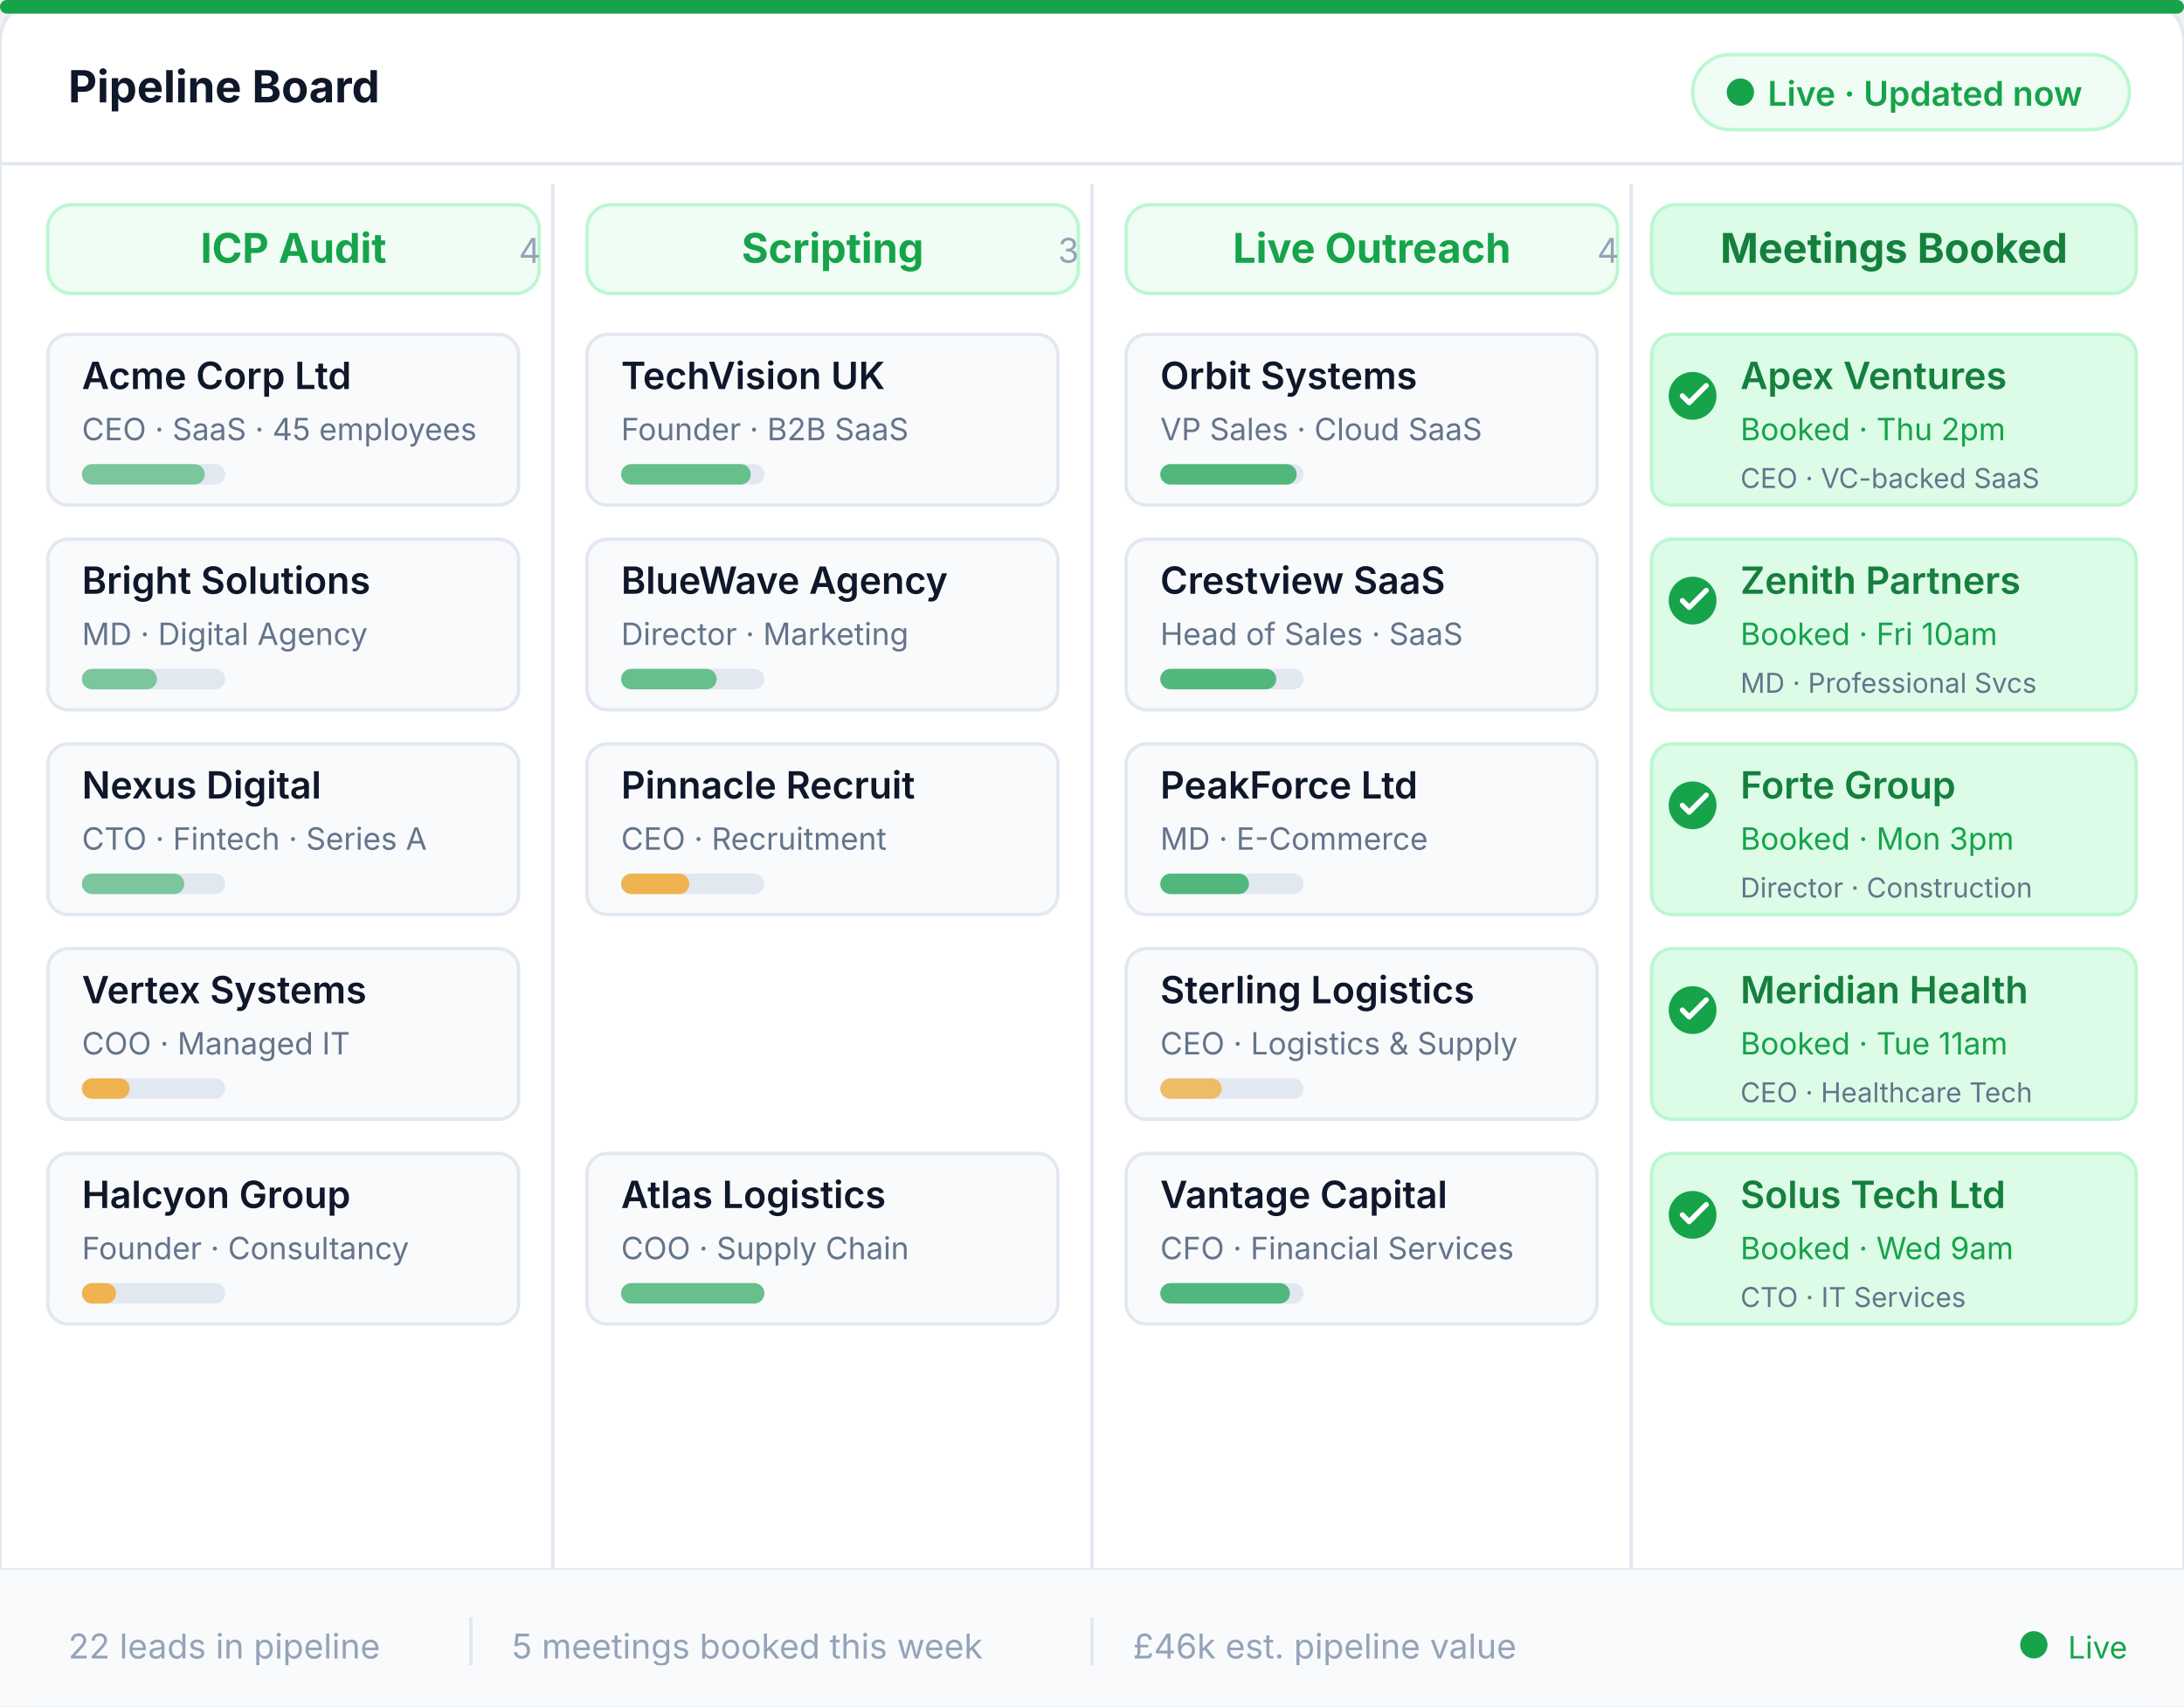
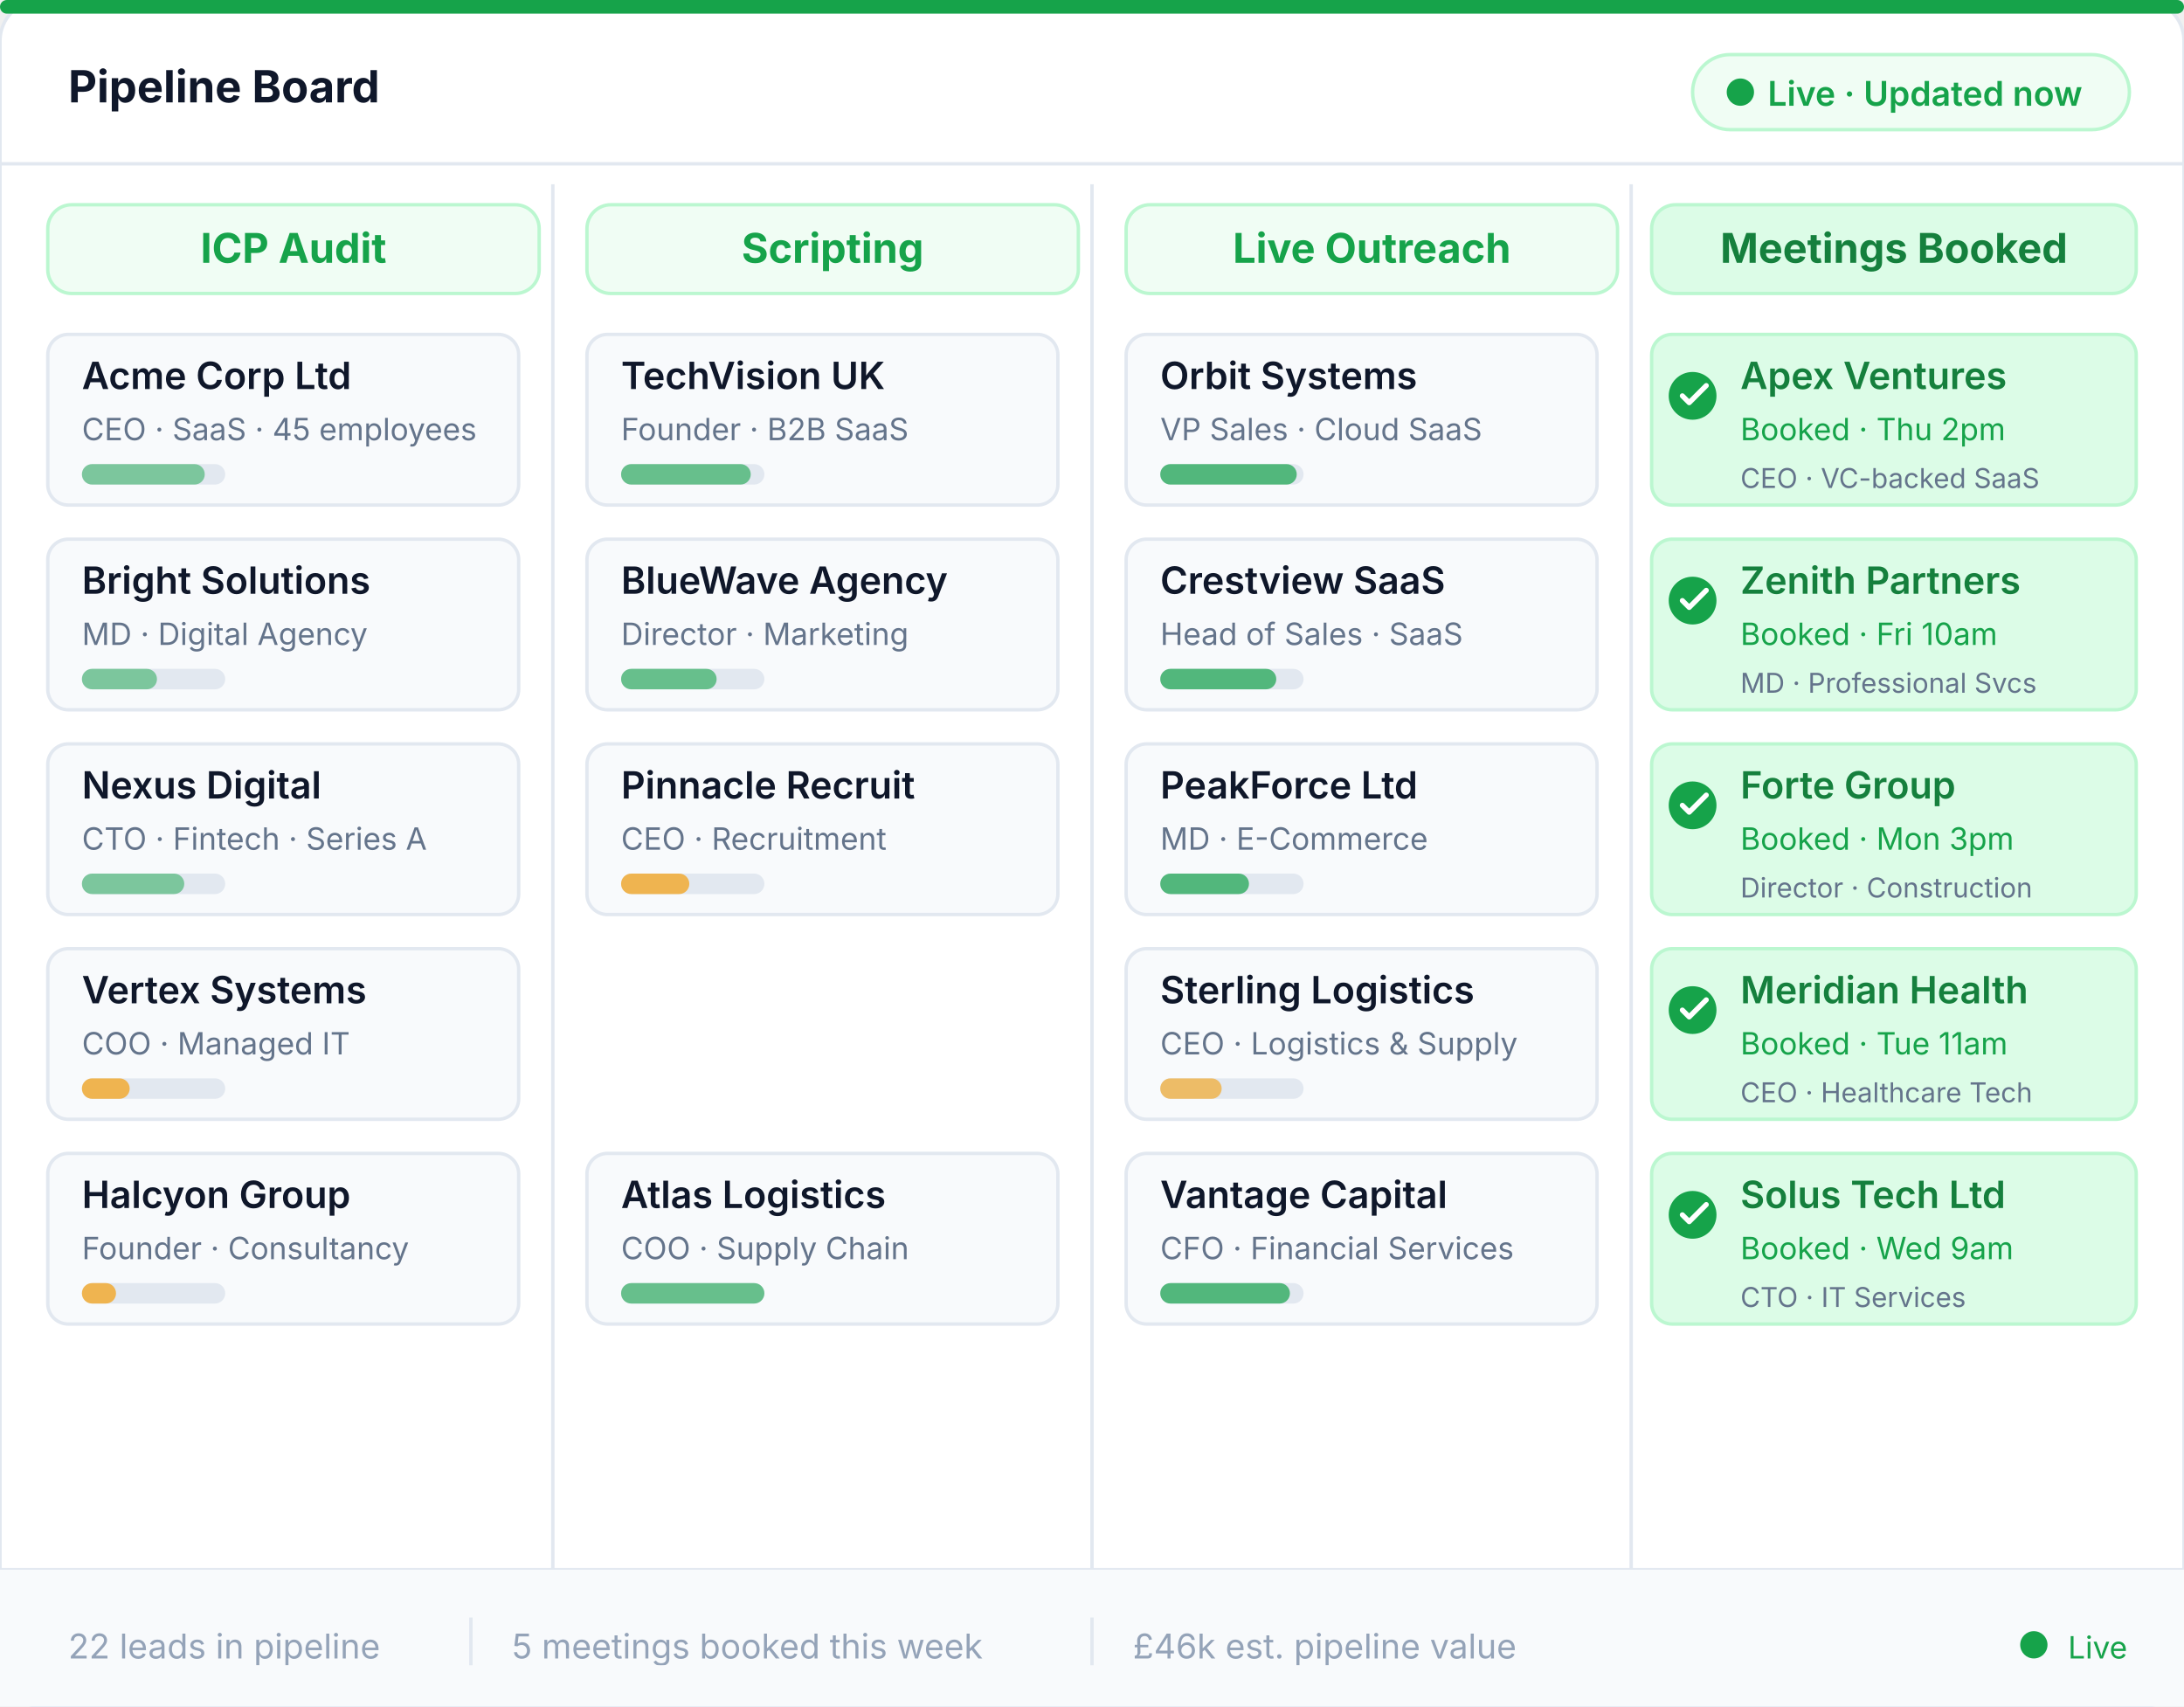
<svg xmlns="http://www.w3.org/2000/svg" viewBox="0 0 640 500" aria-hidden="true" role="presentation">
  <rect x="0" y="0" width="640" height="500" rx="12" fill="#ffffff" stroke="#e2e8f0" stroke-width="1" />
  <rect x="0" y="0" width="640" height="4" rx="2" fill="#16a34a" />
  <text x="20" y="30" font-family="Inter,sans-serif" font-size="13" font-weight="700" fill="#0f172a">Pipeline Board</text>
  <rect x="496" y="16" width="128" height="22" rx="11" fill="#f0fdf4" stroke="#bbf7d0" stroke-width="1" />
  <circle cx="510" cy="27" r="4" fill="#16a34a" />
  <text x="518" y="31" font-family="Inter,sans-serif" font-size="10" font-weight="600" fill="#16a34a">Live · Updated now</text>
  <line x1="0" y1="48" x2="640" y2="48" stroke="#e2e8f0" stroke-width="1" />
  <rect x="14" y="60" width="144" height="26" rx="7" fill="#f0fdf4" stroke="#bbf7d0" stroke-width="1" />
  <text x="86" y="77" text-anchor="middle" font-family="Inter,sans-serif" font-size="12" font-weight="700" fill="#16a34a">ICP Audit</text>
-   <text x="152" y="77" font-family="Inter,sans-serif" font-size="10" fill="#94a3b8">4</text>
  <rect x="172" y="60" width="144" height="26" rx="7" fill="#f0fdf4" stroke="#bbf7d0" stroke-width="1" />
  <text x="244" y="77" text-anchor="middle" font-family="Inter,sans-serif" font-size="12" font-weight="700" fill="#16a34a">Scripting</text>
-   <text x="310" y="77" font-family="Inter,sans-serif" font-size="10" fill="#94a3b8">3</text>
  <rect x="330" y="60" width="144" height="26" rx="7" fill="#f0fdf4" stroke="#bbf7d0" stroke-width="1" />
  <text x="402" y="77" text-anchor="middle" font-family="Inter,sans-serif" font-size="12" font-weight="700" fill="#16a34a">Live Outreach</text>
-   <text x="468" y="77" font-family="Inter,sans-serif" font-size="10" fill="#94a3b8">4</text>
  <rect x="484" y="60" width="142" height="26" rx="7" fill="#dcfce7" stroke="#bbf7d0" stroke-width="1" />
  <text x="555" y="77" text-anchor="middle" font-family="Inter,sans-serif" font-size="12" font-weight="700" fill="#15803d">Meetings Booked</text>
  <line x1="162" y1="54" x2="162" y2="460" stroke="#e2e8f0" stroke-width="1" />
  <line x1="320" y1="54" x2="320" y2="460" stroke="#e2e8f0" stroke-width="1" />
  <line x1="478" y1="54" x2="478" y2="460" stroke="#e2e8f0" stroke-width="1" />
  <rect x="14" y="98" width="138" height="50" rx="6" fill="#f8fafc" stroke="#e2e8f0" stroke-width="1" />
  <text x="24" y="114" font-family="Inter,sans-serif" font-size="11" font-weight="600" fill="#0f172a">Acme Corp Ltd</text>
  <text x="24" y="129" font-family="Inter,sans-serif" font-size="9" fill="#64748b">CEO · SaaS · 45 employees</text>
  <rect x="24" y="136" width="42" height="6" rx="3" fill="#e2e8f0" />
  <rect x="24" y="136" width="36" height="6" rx="3" fill="#16a34a" opacity="0.5" />
  <rect x="14" y="158" width="138" height="50" rx="6" fill="#f8fafc" stroke="#e2e8f0" stroke-width="1" />
  <text x="24" y="174" font-family="Inter,sans-serif" font-size="11" font-weight="600" fill="#0f172a">Bright Solutions</text>
  <text x="24" y="189" font-family="Inter,sans-serif" font-size="9" fill="#64748b">MD · Digital Agency</text>
  <rect x="24" y="196" width="42" height="6" rx="3" fill="#e2e8f0" />
  <rect x="24" y="196" width="22" height="6" rx="3" fill="#16a34a" opacity="0.5" />
  <rect x="14" y="218" width="138" height="50" rx="6" fill="#f8fafc" stroke="#e2e8f0" stroke-width="1" />
  <text x="24" y="234" font-family="Inter,sans-serif" font-size="11" font-weight="600" fill="#0f172a">Nexus Digital</text>
  <text x="24" y="249" font-family="Inter,sans-serif" font-size="9" fill="#64748b">CTO · Fintech · Series A</text>
  <rect x="24" y="256" width="42" height="6" rx="3" fill="#e2e8f0" />
  <rect x="24" y="256" width="30" height="6" rx="3" fill="#16a34a" opacity="0.5" />
  <rect x="14" y="278" width="138" height="50" rx="6" fill="#f8fafc" stroke="#e2e8f0" stroke-width="1" />
  <text x="24" y="294" font-family="Inter,sans-serif" font-size="11" font-weight="600" fill="#0f172a">Vertex Systems</text>
  <text x="24" y="309" font-family="Inter,sans-serif" font-size="9" fill="#64748b">COO · Managed IT</text>
  <rect x="24" y="316" width="42" height="6" rx="3" fill="#e2e8f0" />
  <rect x="24" y="316" width="14" height="6" rx="3" fill="#f59e0b" opacity="0.7" />
  <rect x="172" y="98" width="138" height="50" rx="6" fill="#f8fafc" stroke="#e2e8f0" stroke-width="1" />
  <text x="182" y="114" font-family="Inter,sans-serif" font-size="11" font-weight="600" fill="#0f172a">TechVision UK</text>
  <text x="182" y="129" font-family="Inter,sans-serif" font-size="9" fill="#64748b">Founder · B2B SaaS</text>
  <rect x="182" y="136" width="42" height="6" rx="3" fill="#e2e8f0" />
  <rect x="182" y="136" width="38" height="6" rx="3" fill="#16a34a" opacity="0.6" />
  <rect x="172" y="158" width="138" height="50" rx="6" fill="#f8fafc" stroke="#e2e8f0" stroke-width="1" />
  <text x="182" y="174" font-family="Inter,sans-serif" font-size="11" font-weight="600" fill="#0f172a">BlueWave Agency</text>
  <text x="182" y="189" font-family="Inter,sans-serif" font-size="9" fill="#64748b">Director · Marketing</text>
  <rect x="182" y="196" width="42" height="6" rx="3" fill="#e2e8f0" />
  <rect x="182" y="196" width="28" height="6" rx="3" fill="#16a34a" opacity="0.6" />
  <rect x="172" y="218" width="138" height="50" rx="6" fill="#f8fafc" stroke="#e2e8f0" stroke-width="1" />
  <text x="182" y="234" font-family="Inter,sans-serif" font-size="11" font-weight="600" fill="#0f172a">Pinnacle Recruit</text>
  <text x="182" y="249" font-family="Inter,sans-serif" font-size="9" fill="#64748b">CEO · Recruitment</text>
  <rect x="182" y="256" width="42" height="6" rx="3" fill="#e2e8f0" />
  <rect x="182" y="256" width="20" height="6" rx="3" fill="#f59e0b" opacity="0.7" />
  <rect x="330" y="98" width="138" height="50" rx="6" fill="#f8fafc" stroke="#e2e8f0" stroke-width="1" />
  <text x="340" y="114" font-family="Inter,sans-serif" font-size="11" font-weight="600" fill="#0f172a">Orbit Systems</text>
  <text x="340" y="129" font-family="Inter,sans-serif" font-size="9" fill="#64748b">VP Sales · Cloud SaaS</text>
  <rect x="340" y="136" width="42" height="6" rx="3" fill="#e2e8f0" />
  <rect x="340" y="136" width="40" height="6" rx="3" fill="#16a34a" opacity="0.7" />
  <rect x="330" y="158" width="138" height="50" rx="6" fill="#f8fafc" stroke="#e2e8f0" stroke-width="1" />
  <text x="340" y="174" font-family="Inter,sans-serif" font-size="11" font-weight="600" fill="#0f172a">Crestview SaaS</text>
  <text x="340" y="189" font-family="Inter,sans-serif" font-size="9" fill="#64748b">Head of Sales · SaaS</text>
  <rect x="340" y="196" width="42" height="6" rx="3" fill="#e2e8f0" />
  <rect x="340" y="196" width="34" height="6" rx="3" fill="#16a34a" opacity="0.7" />
  <rect x="330" y="218" width="138" height="50" rx="6" fill="#f8fafc" stroke="#e2e8f0" stroke-width="1" />
  <text x="340" y="234" font-family="Inter,sans-serif" font-size="11" font-weight="600" fill="#0f172a">PeakForce Ltd</text>
  <text x="340" y="249" font-family="Inter,sans-serif" font-size="9" fill="#64748b">MD · E-Commerce</text>
  <rect x="340" y="256" width="42" height="6" rx="3" fill="#e2e8f0" />
  <rect x="340" y="256" width="26" height="6" rx="3" fill="#16a34a" opacity="0.7" />
  <rect x="330" y="278" width="138" height="50" rx="6" fill="#f8fafc" stroke="#e2e8f0" stroke-width="1" />
  <text x="340" y="294" font-family="Inter,sans-serif" font-size="11" font-weight="600" fill="#0f172a">Sterling Logistics</text>
  <text x="340" y="309" font-family="Inter,sans-serif" font-size="9" fill="#64748b">CEO · Logistics &amp; Supply</text>
  <rect x="340" y="316" width="42" height="6" rx="3" fill="#e2e8f0" />
  <rect x="340" y="316" width="18" height="6" rx="3" fill="#f59e0b" opacity="0.6" />
  <rect x="484" y="98" width="142" height="50" rx="6" fill="#dcfce7" stroke="#bbf7d0" stroke-width="1" />
  <circle cx="496" cy="116" r="7" fill="#16a34a" />
  <polyline points="493,116 495,118 500,113" stroke="#ffffff" stroke-width="1.5" fill="none" stroke-linecap="round" stroke-linejoin="round" />
  <text x="510" y="114" font-family="Inter,sans-serif" font-size="11" font-weight="600" fill="#15803d">Apex Ventures</text>
  <text x="510" y="129" font-family="Inter,sans-serif" font-size="9" fill="#16a34a">Booked · Thu 2pm</text>
  <text x="510" y="143" font-family="Inter,sans-serif" font-size="8" fill="#64748b">CEO · VC-backed SaaS</text>
  <rect x="484" y="158" width="142" height="50" rx="6" fill="#dcfce7" stroke="#bbf7d0" stroke-width="1" />
  <circle cx="496" cy="176" r="7" fill="#16a34a" />
  <polyline points="493,176 495,178 500,173" stroke="#ffffff" stroke-width="1.5" fill="none" stroke-linecap="round" stroke-linejoin="round" />
  <text x="510" y="174" font-family="Inter,sans-serif" font-size="11" font-weight="600" fill="#15803d">Zenith Partners</text>
  <text x="510" y="189" font-family="Inter,sans-serif" font-size="9" fill="#16a34a">Booked · Fri 10am</text>
  <text x="510" y="203" font-family="Inter,sans-serif" font-size="8" fill="#64748b">MD · Professional Svcs</text>
  <rect x="484" y="218" width="142" height="50" rx="6" fill="#dcfce7" stroke="#bbf7d0" stroke-width="1" />
  <circle cx="496" cy="236" r="7" fill="#16a34a" />
  <polyline points="493,236 495,238 500,233" stroke="#ffffff" stroke-width="1.5" fill="none" stroke-linecap="round" stroke-linejoin="round" />
  <text x="510" y="234" font-family="Inter,sans-serif" font-size="11" font-weight="600" fill="#15803d">Forte Group</text>
  <text x="510" y="249" font-family="Inter,sans-serif" font-size="9" fill="#16a34a">Booked · Mon 3pm</text>
  <text x="510" y="263" font-family="Inter,sans-serif" font-size="8" fill="#64748b">Director · Construction</text>
  <rect x="484" y="278" width="142" height="50" rx="6" fill="#dcfce7" stroke="#bbf7d0" stroke-width="1" />
  <circle cx="496" cy="296" r="7" fill="#16a34a" />
  <polyline points="493,296 495,298 500,293" stroke="#ffffff" stroke-width="1.5" fill="none" stroke-linecap="round" stroke-linejoin="round" />
  <text x="510" y="294" font-family="Inter,sans-serif" font-size="11" font-weight="600" fill="#15803d">Meridian Health</text>
  <text x="510" y="309" font-family="Inter,sans-serif" font-size="9" fill="#16a34a">Booked · Tue 11am</text>
  <text x="510" y="323" font-family="Inter,sans-serif" font-size="8" fill="#64748b">CEO · Healthcare Tech</text>
  <rect x="14" y="338" width="138" height="50" rx="6" fill="#f8fafc" stroke="#e2e8f0" stroke-width="1" />
  <text x="24" y="354" font-family="Inter,sans-serif" font-size="11" font-weight="600" fill="#0f172a">Halcyon Group</text>
  <text x="24" y="369" font-family="Inter,sans-serif" font-size="9" fill="#64748b">Founder · Consultancy</text>
  <rect x="24" y="376" width="42" height="6" rx="3" fill="#e2e8f0" />
  <rect x="24" y="376" width="10" height="6" rx="3" fill="#f59e0b" opacity="0.7" />
  <rect x="172" y="338" width="138" height="50" rx="6" fill="#f8fafc" stroke="#e2e8f0" stroke-width="1" />
  <text x="182" y="354" font-family="Inter,sans-serif" font-size="11" font-weight="600" fill="#0f172a">Atlas Logistics</text>
  <text x="182" y="369" font-family="Inter,sans-serif" font-size="9" fill="#64748b">COO · Supply Chain</text>
  <rect x="182" y="376" width="42" height="6" rx="3" fill="#e2e8f0" />
  <rect x="182" y="376" width="42" height="6" rx="3" fill="#16a34a" opacity="0.6" />
  <rect x="330" y="338" width="138" height="50" rx="6" fill="#f8fafc" stroke="#e2e8f0" stroke-width="1" />
  <text x="340" y="354" font-family="Inter,sans-serif" font-size="11" font-weight="600" fill="#0f172a">Vantage Capital</text>
  <text x="340" y="369" font-family="Inter,sans-serif" font-size="9" fill="#64748b">CFO · Financial Services</text>
  <rect x="340" y="376" width="42" height="6" rx="3" fill="#e2e8f0" />
  <rect x="340" y="376" width="38" height="6" rx="3" fill="#16a34a" opacity="0.7" />
  <rect x="484" y="338" width="142" height="50" rx="6" fill="#dcfce7" stroke="#bbf7d0" stroke-width="1" />
  <circle cx="496" cy="356" r="7" fill="#16a34a" />
  <polyline points="493,356 495,358 500,353" stroke="#ffffff" stroke-width="1.5" fill="none" stroke-linecap="round" stroke-linejoin="round" />
  <text x="510" y="354" font-family="Inter,sans-serif" font-size="11" font-weight="600" fill="#15803d">Solus Tech Ltd</text>
  <text x="510" y="369" font-family="Inter,sans-serif" font-size="9" fill="#16a34a">Booked · Wed 9am</text>
  <text x="510" y="383" font-family="Inter,sans-serif" font-size="8" fill="#64748b">CTO · IT Services</text>
  <line x1="0" y1="460" x2="640" y2="460" stroke="#e2e8f0" stroke-width="1" />
  <rect x="0" y="460" width="640" height="40" rx="0" fill="#f8fafc" />
  <text x="20" y="486" font-family="Inter,sans-serif" font-size="10" fill="#94a3b8">22 leads in pipeline</text>
  <line x1="138" y1="474" x2="138" y2="492" stroke="#e2e8f0" stroke-width="1" />
  <text x="150" y="486" font-family="Inter,sans-serif" font-size="10" fill="#94a3b8">5 meetings booked this week</text>
  <line x1="320" y1="474" x2="320" y2="492" stroke="#e2e8f0" stroke-width="1" />
  <text x="332" y="486" font-family="Inter,sans-serif" font-size="10" fill="#94a3b8">£46k est. pipeline value</text>
  <circle cx="596" cy="482" r="4" fill="#16a34a" />
  <text x="606" y="486" font-family="Inter,sans-serif" font-size="9" fill="#16a34a">Live</text>
  <rect x="0" y="488" width="640" height="12" rx="0" fill="#f8fafc" />
</svg>
